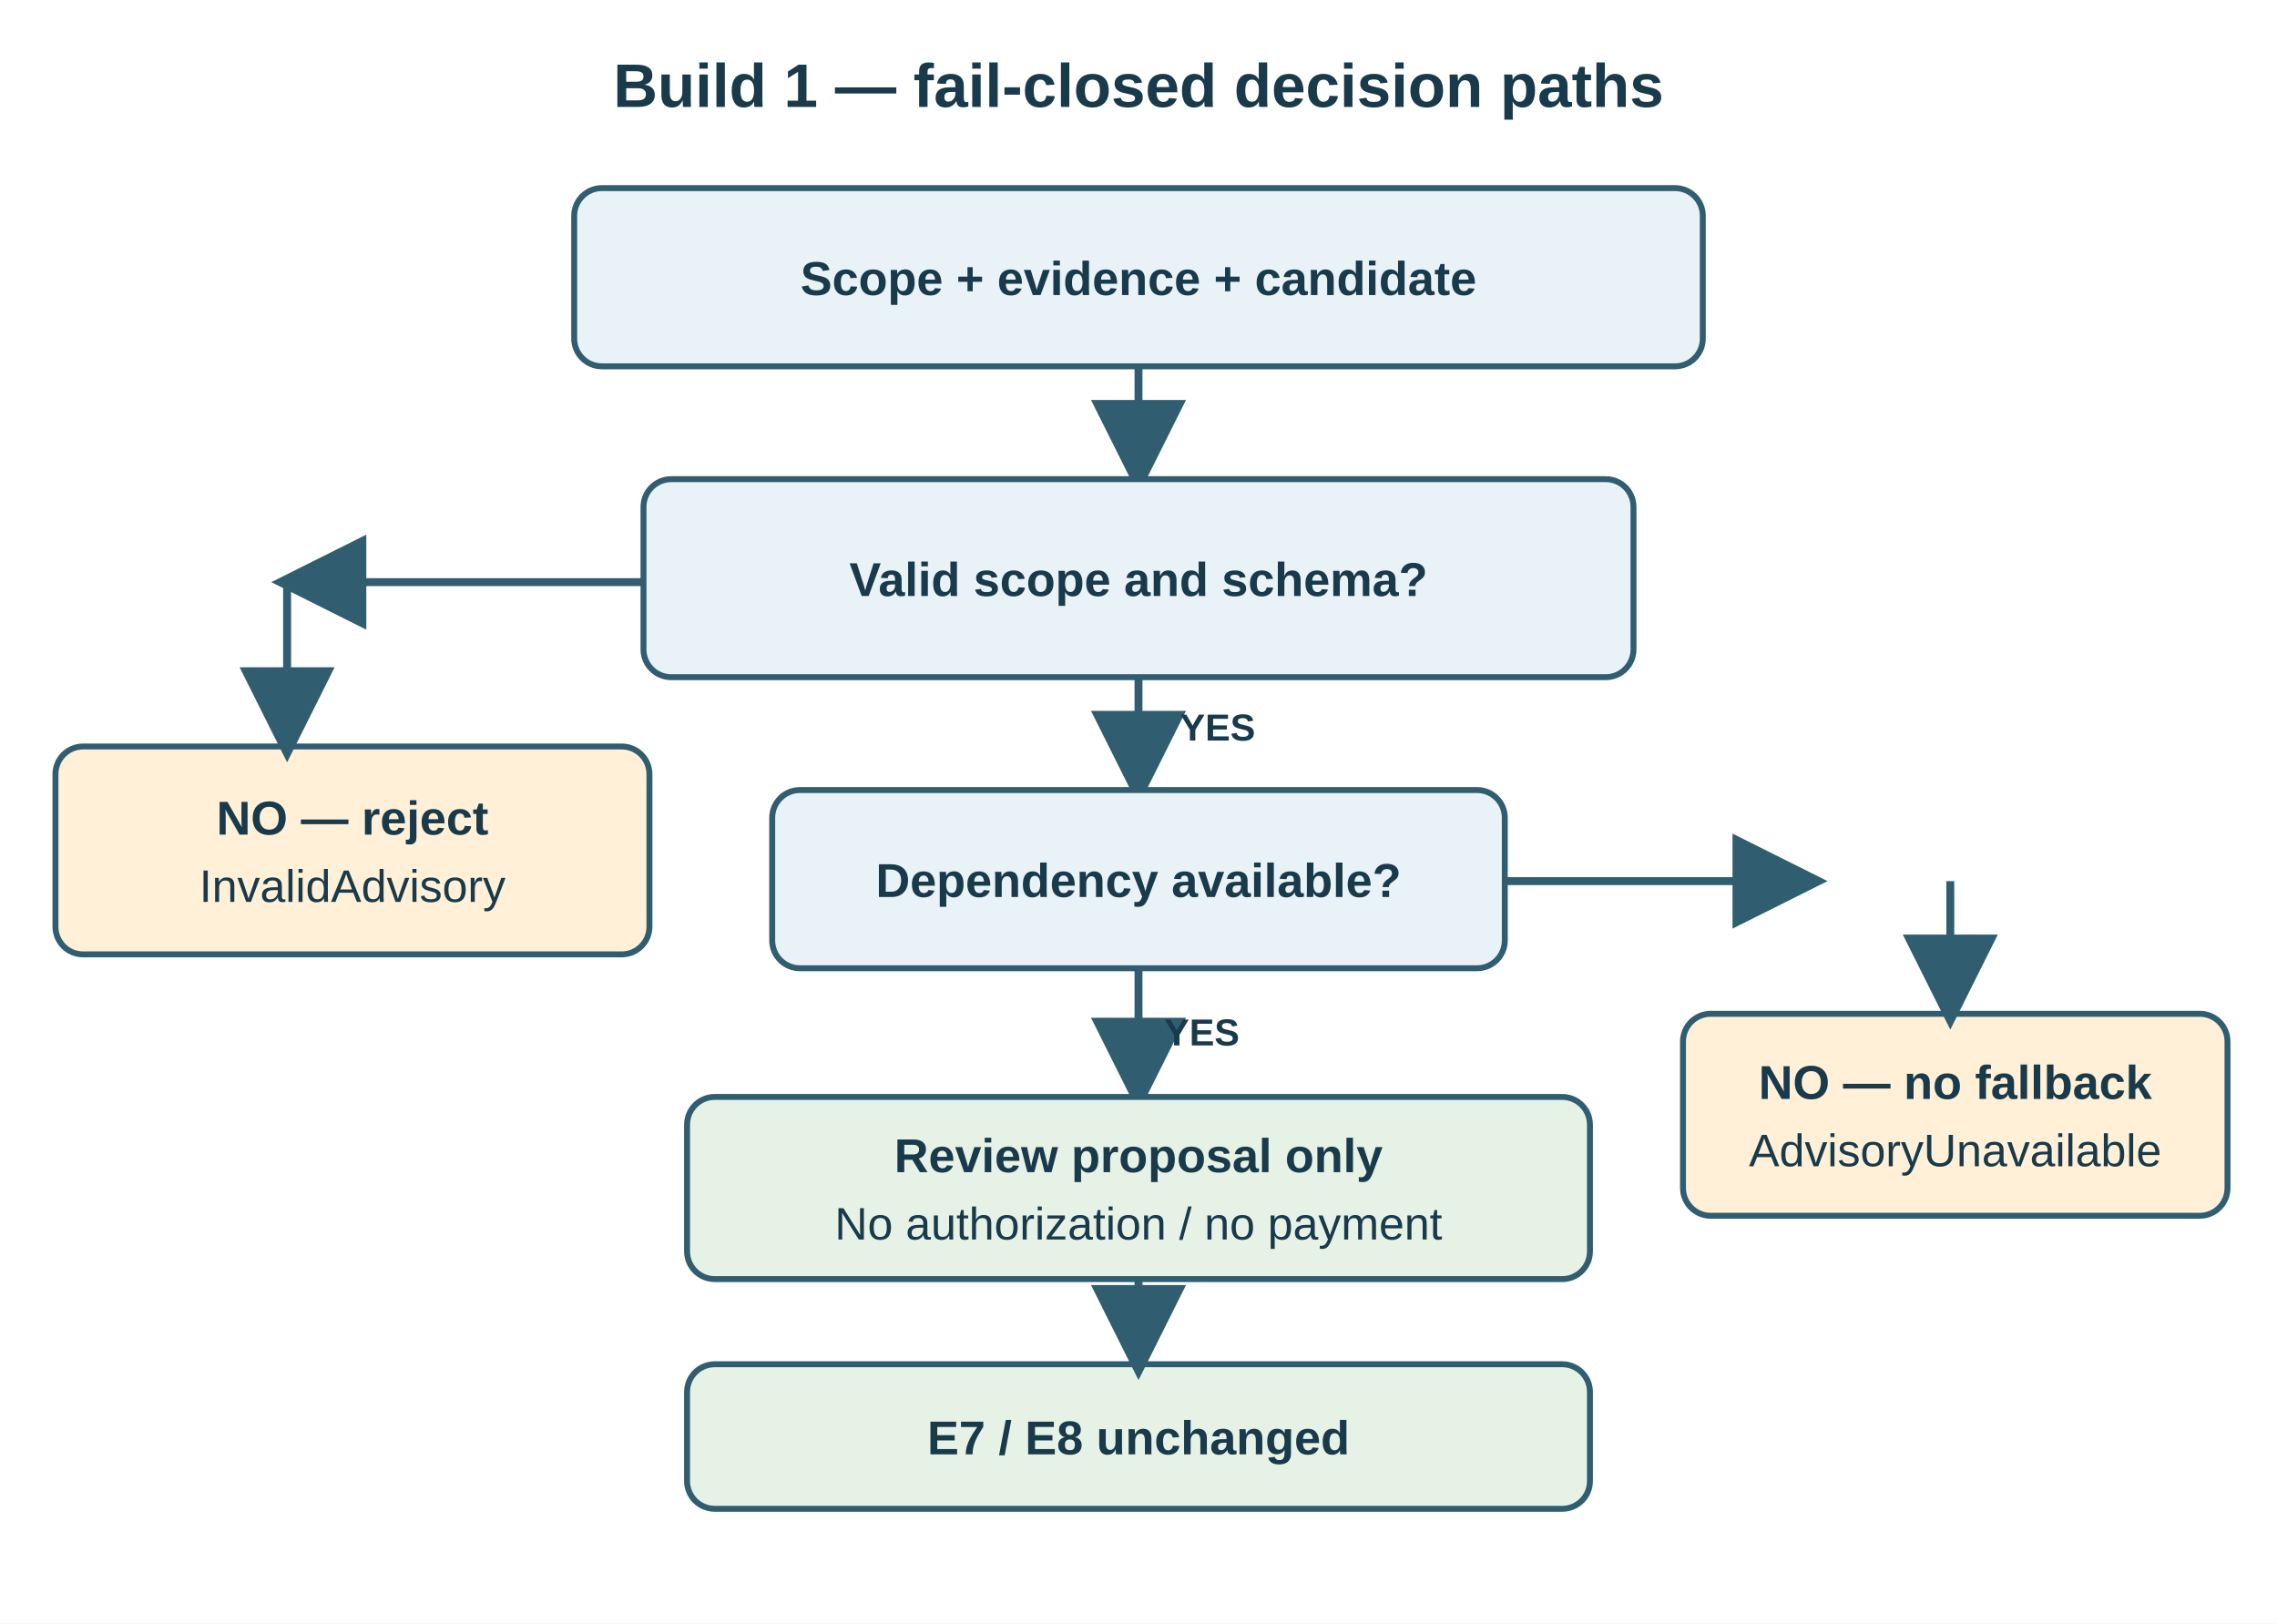
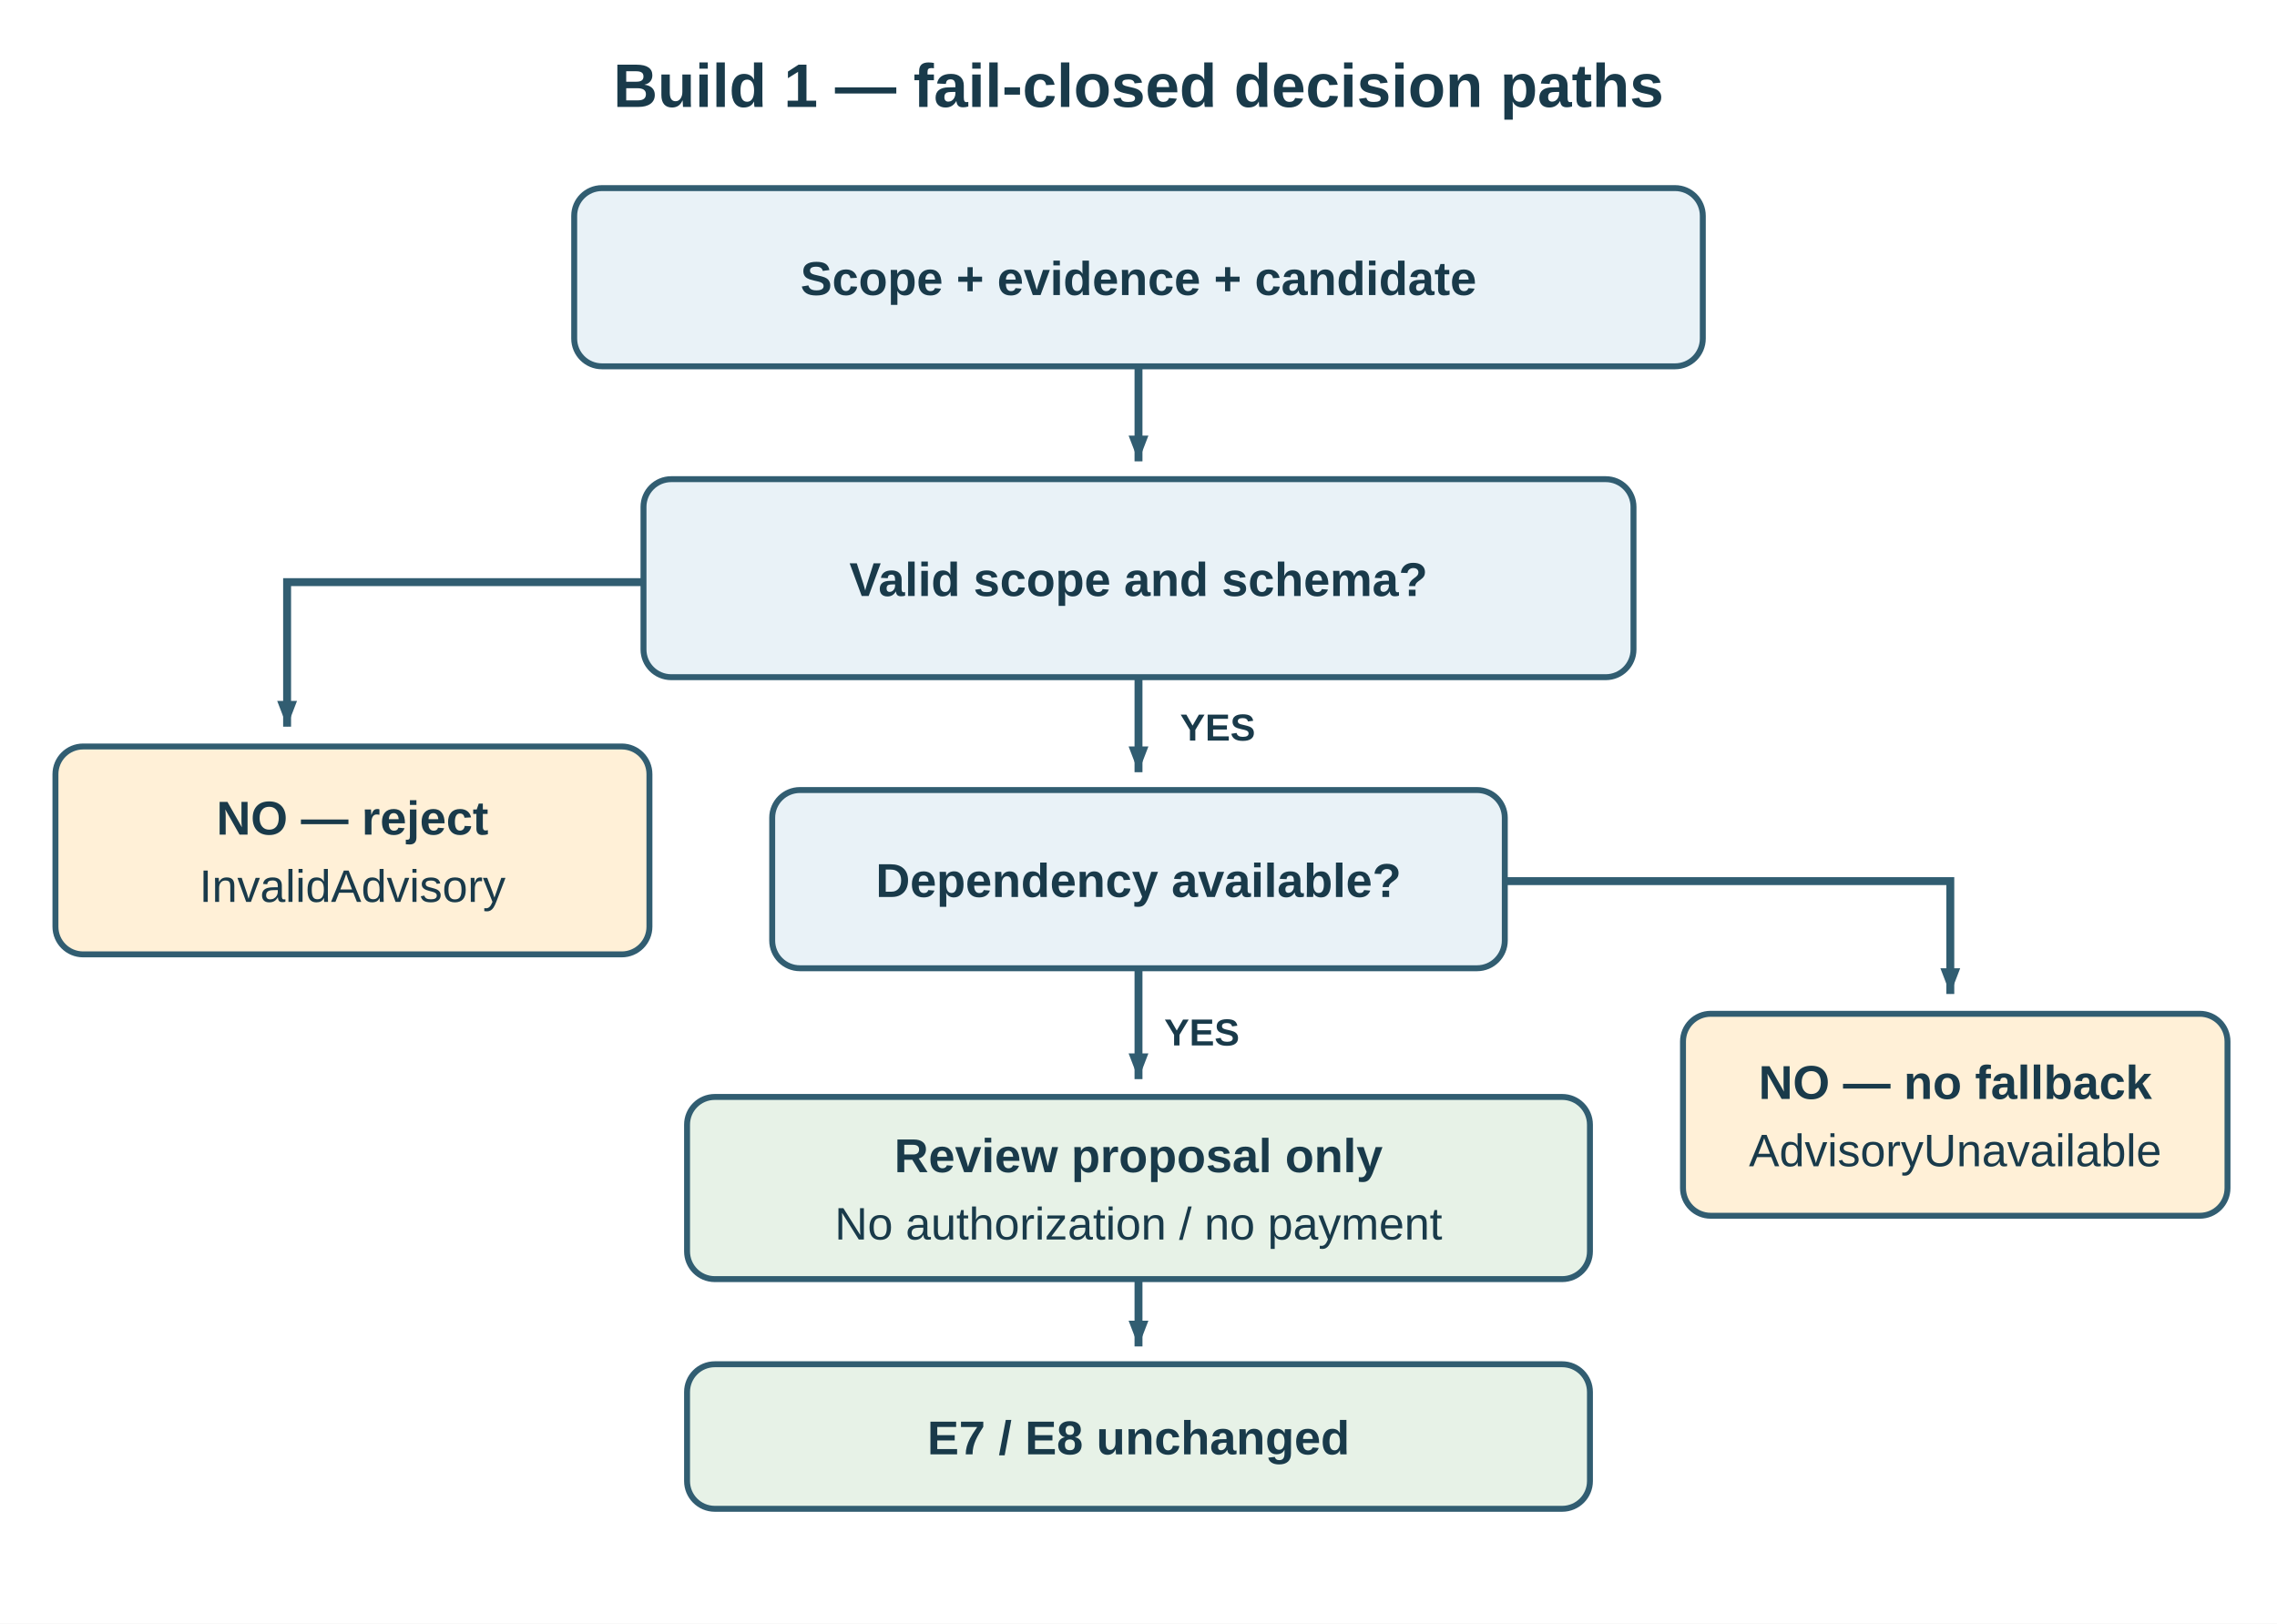
<svg xmlns="http://www.w3.org/2000/svg" width="5.75in" height="4.10in" viewBox="0 0 1150 820">
  <defs>
-     <marker id="arrow" markerWidth="12" markerHeight="12" refX="10" refY="6" orient="auto">
-       <path d="M0 0 L12 6 L0 12 Z" fill="#315d71" />
+     <marker id="arrow" markerWidth="16" markerHeight="14" refX="14" refY="7" orient="auto" markerUnits="userSpaceOnUse" viewBox="0 0 16 14">
+       <path d="M1 2 L14 7 L1 12 Z" fill="#315d71" />
    </marker>
  </defs>
  <rect width="1150" height="820" fill="white" />
  <text x="575" y="54" text-anchor="middle" font-family="Arial,sans-serif" font-size="31" font-weight="bold" fill="#193a4a">Build 1 — fail-closed decision paths</text>
  <rect x="290" y="95" width="570" height="90" rx="14" fill="#e9f2f7" stroke="#315d71" stroke-width="3" />
  <text x="575.0" y="149.0" text-anchor="middle" font-family="Arial,sans-serif" font-size="24" font-weight="bold" fill="#193a4a">Scope + evidence + candidate</text>
-   <path d="M575 185 L575 242" stroke="#315d71" stroke-width="4" fill="none" marker-end="url(#arrow)" />
+   <path d="M575 185 L575.00 233.00" stroke="#315d71" stroke-width="4" fill="none" marker-end="url(#arrow)" />
  <rect x="325" y="242" width="500" height="100" rx="14" fill="#e9f2f7" stroke="#315d71" stroke-width="3" />
  <text x="575.0" y="301.0" text-anchor="middle" font-family="Arial,sans-serif" font-size="24" font-weight="bold" fill="#193a4a">Valid scope and schema?</text>
-   <path d="M325 294 L145 294" stroke="#315d71" stroke-width="4" fill="none" marker-end="url(#arrow)" />
+   <path d="M325 294 L145 294 L145 367" stroke="#315d71" stroke-width="4" fill="none" marker-end="url(#arrow)" />
  <rect x="28" y="377" width="300" height="105" rx="14" fill="#fff0d7" stroke="#315d71" stroke-width="3" />
  <text x="178.0" y="421.5" text-anchor="middle" font-family="Arial,sans-serif" font-size="24" font-weight="bold" fill="#193a4a">NO — reject</text>
  <text x="178.0" y="455.5" text-anchor="middle" font-family="Arial,sans-serif" font-size="23" font-weight="normal" fill="#193a4a">InvalidAdvisory</text>
-   <path d="M145 294 L145 377" stroke="#315d71" stroke-width="4" fill="none" marker-end="url(#arrow)" />
-   <path d="M575 342 L575 399" stroke="#315d71" stroke-width="4" fill="none" marker-end="url(#arrow)" />
+   <path d="M575 342 L575.00 390.00" stroke="#315d71" stroke-width="4" fill="none" marker-end="url(#arrow)" />
  <text x="615" y="374" text-anchor="middle" font-family="Arial,sans-serif" font-size="19" font-weight="bold" fill="#193a4a">YES</text>
  <rect x="390" y="399" width="370" height="90" rx="14" fill="#e9f2f7" stroke="#315d71" stroke-width="3" />
  <text x="575.0" y="453.0" text-anchor="middle" font-family="Arial,sans-serif" font-size="24" font-weight="bold" fill="#193a4a">Dependency available?</text>
-   <path d="M760 445 L915 445" stroke="#315d71" stroke-width="4" fill="none" marker-end="url(#arrow)" />
+   <path d="M760 445 L985 445 L985 502" stroke="#315d71" stroke-width="4" fill="none" marker-end="url(#arrow)" />
  <rect x="850" y="512" width="275" height="102" rx="14" fill="#fff0d7" stroke="#315d71" stroke-width="3" />
  <text x="987.5" y="555.0" text-anchor="middle" font-family="Arial,sans-serif" font-size="24" font-weight="bold" fill="#193a4a">NO — no fallback</text>
  <text x="987.5" y="589.0" text-anchor="middle" font-family="Arial,sans-serif" font-size="23" font-weight="normal" fill="#193a4a">AdvisoryUnavailable</text>
-   <path d="M985 445 L985 512" stroke="#315d71" stroke-width="4" fill="none" marker-end="url(#arrow)" />
-   <path d="M575 489 L575 554" stroke="#315d71" stroke-width="4" fill="none" marker-end="url(#arrow)" />
+   <path d="M575 489 L575.00 545.00" stroke="#315d71" stroke-width="4" fill="none" marker-end="url(#arrow)" />
  <text x="607" y="528" text-anchor="middle" font-family="Arial,sans-serif" font-size="19" font-weight="bold" fill="#193a4a">YES</text>
  <rect x="347" y="554" width="456" height="92" rx="14" fill="#e7f2e7" stroke="#315d71" stroke-width="3" />
  <text x="575.0" y="592.0" text-anchor="middle" font-family="Arial,sans-serif" font-size="24" font-weight="bold" fill="#193a4a">Review proposal only</text>
  <text x="575.0" y="626.0" text-anchor="middle" font-family="Arial,sans-serif" font-size="23" font-weight="normal" fill="#193a4a">No authorization / no payment</text>
  <rect x="347" y="689" width="456" height="73" rx="14" fill="#e7f2e7" stroke="#315d71" stroke-width="3" />
  <text x="575.0" y="734.5" text-anchor="middle" font-family="Arial,sans-serif" font-size="24" font-weight="bold" fill="#193a4a">E7 / E8 unchanged</text>
-   <path d="M575 646 L575 689" stroke="#315d71" stroke-width="4" fill="none" marker-end="url(#arrow)" />
+   <path d="M575 646 L575.00 680.00" stroke="#315d71" stroke-width="4" fill="none" marker-end="url(#arrow)" />
</svg>
